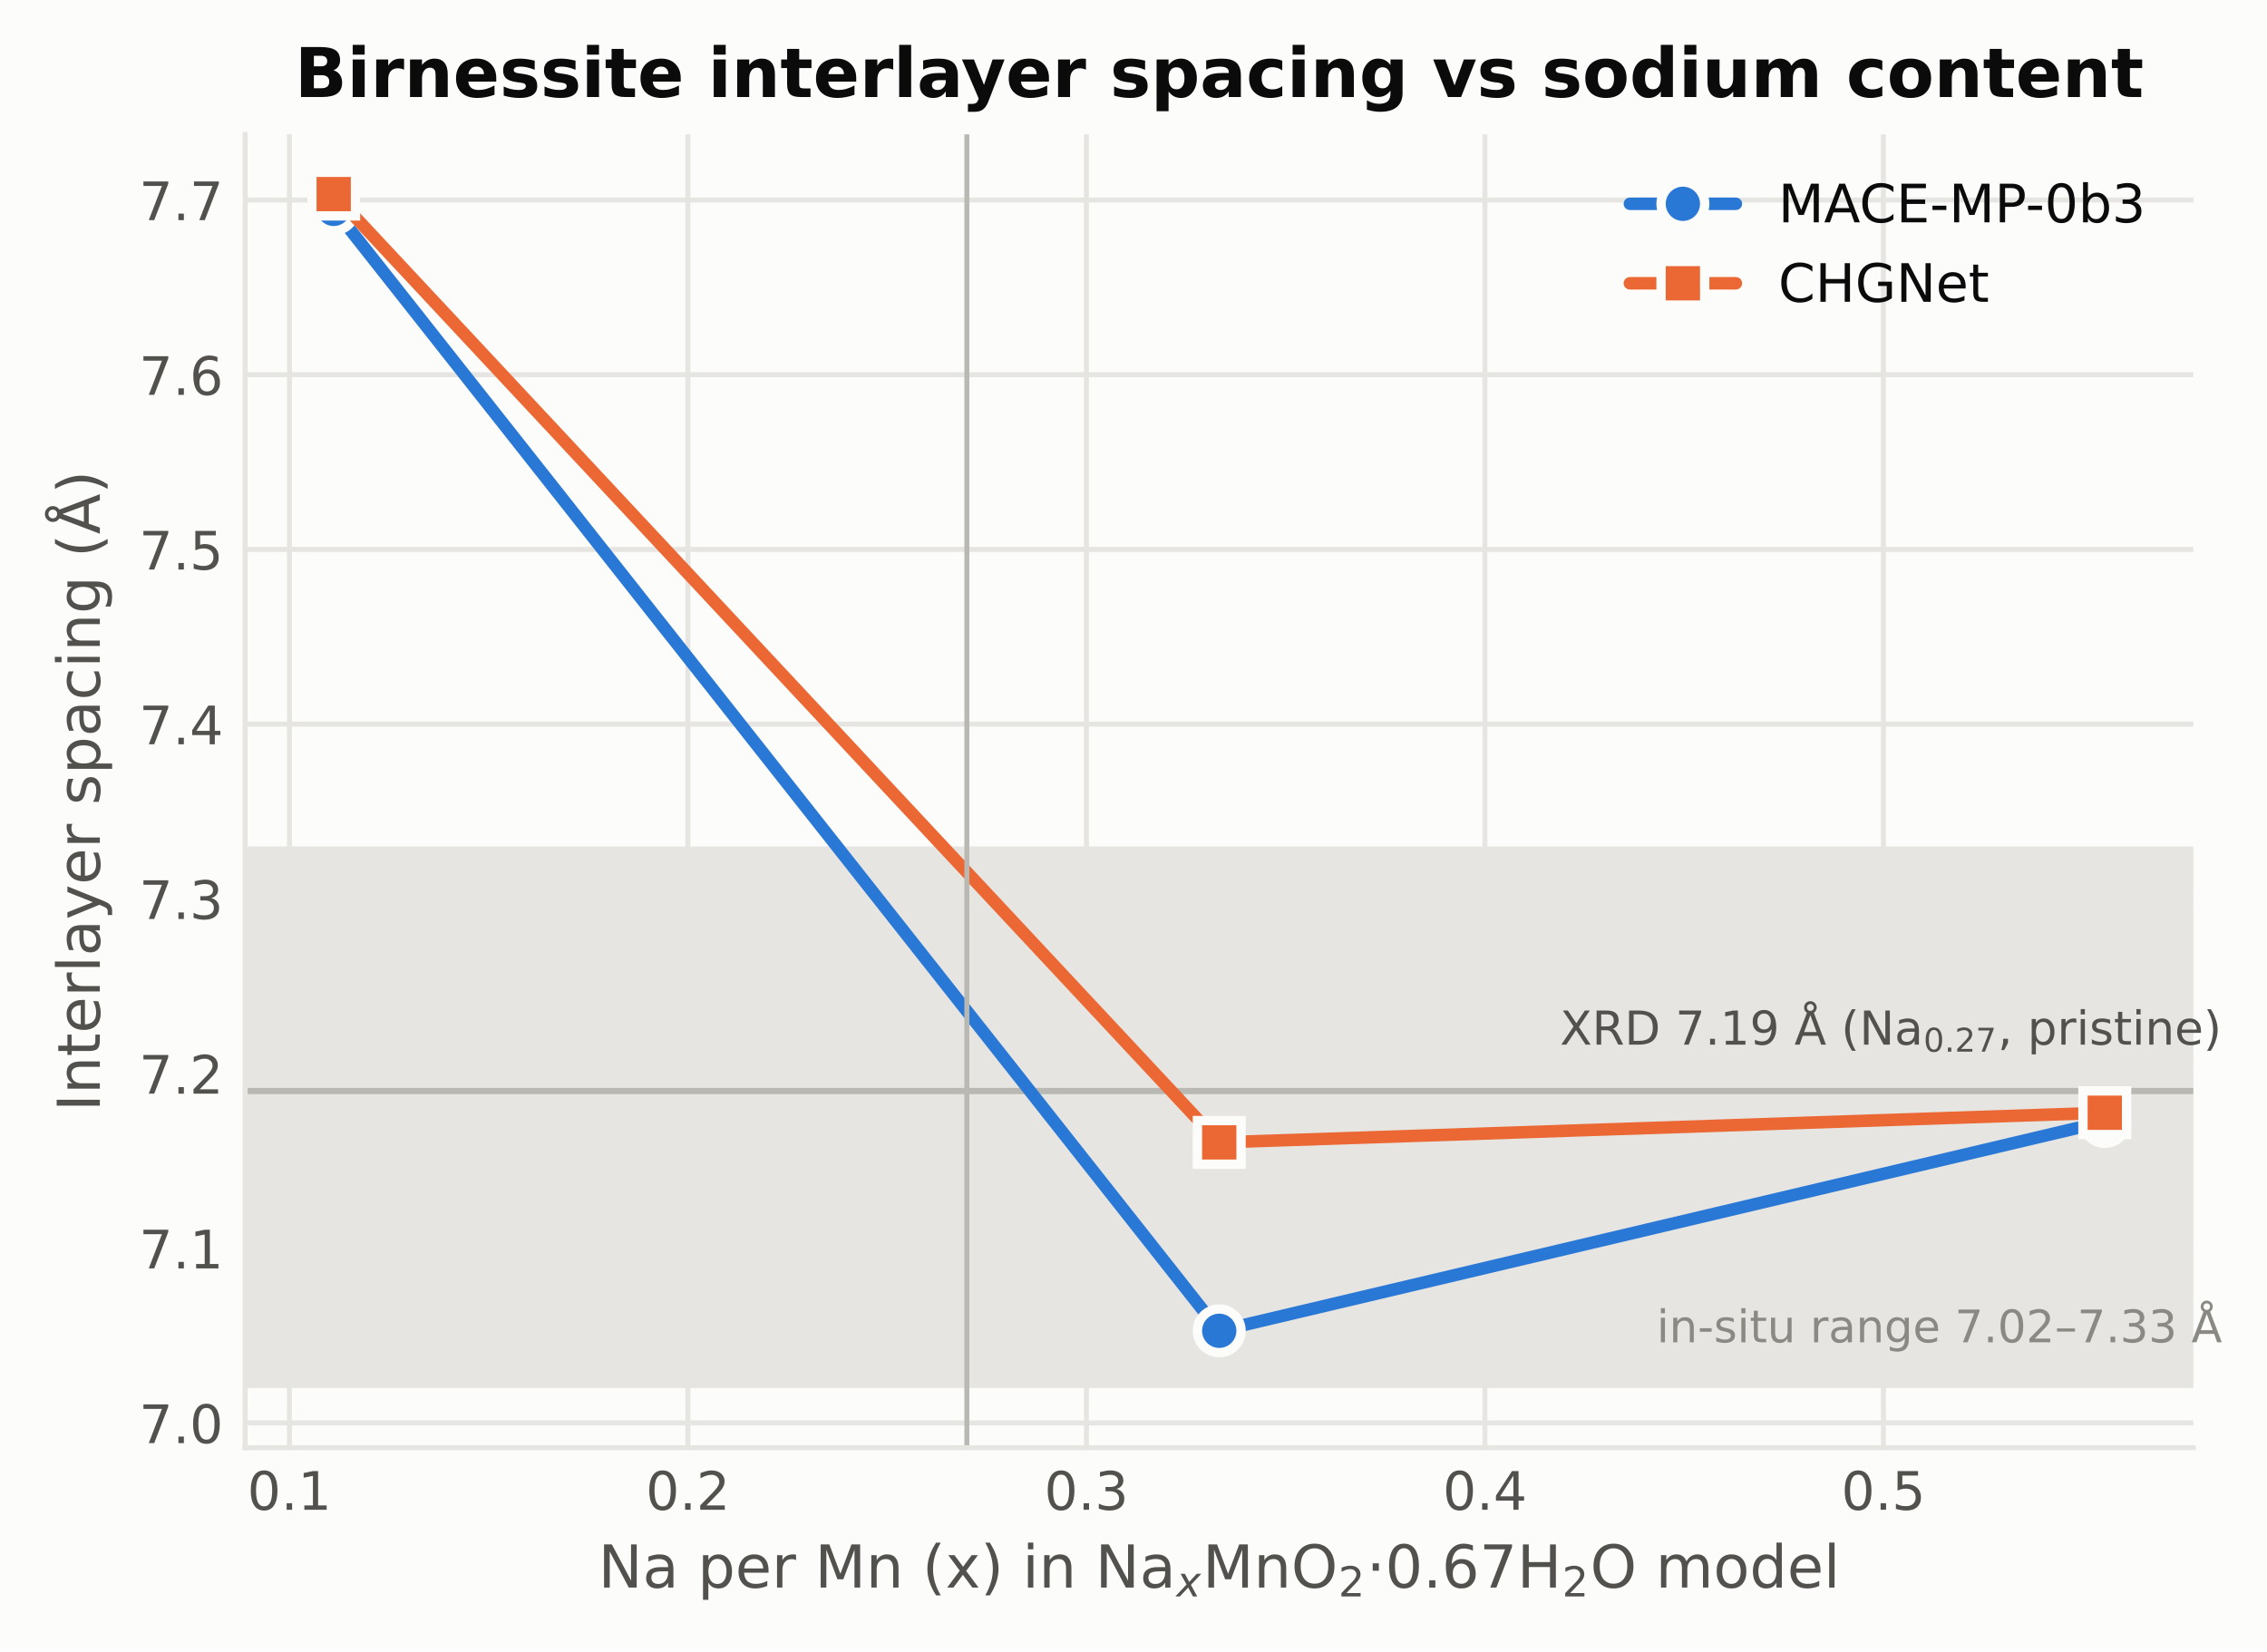
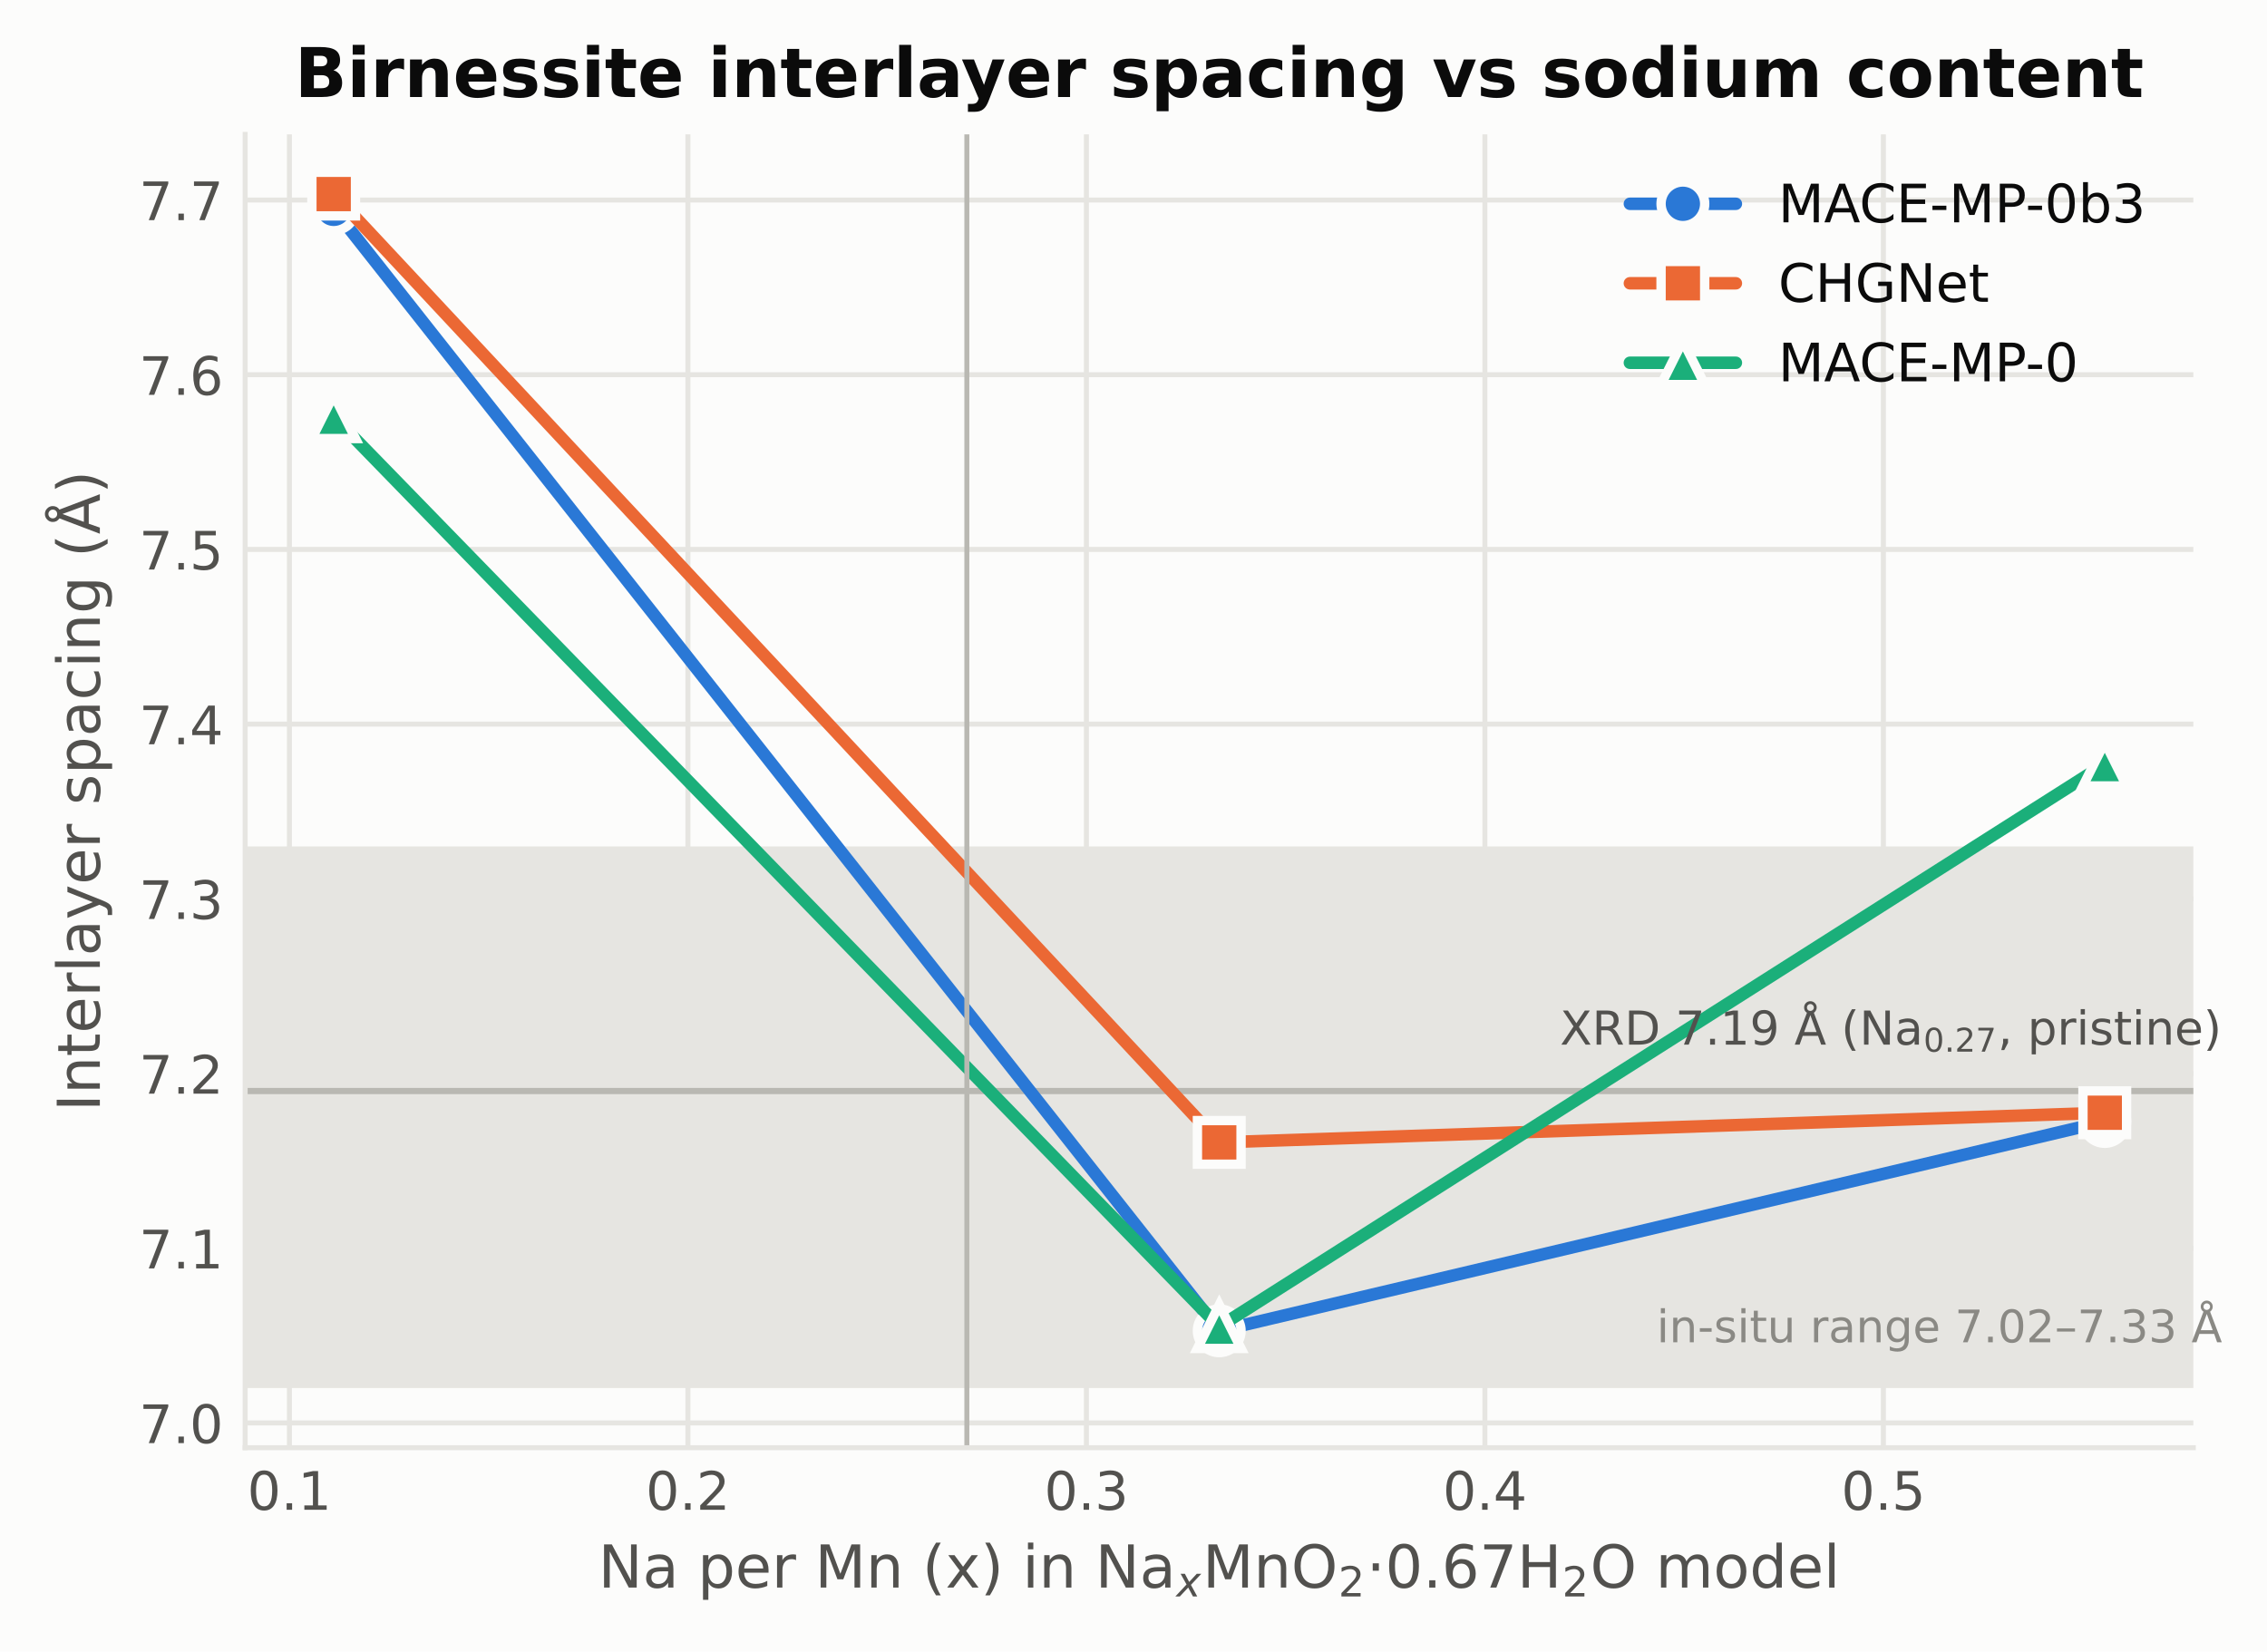
<svg xmlns="http://www.w3.org/2000/svg" xmlns:xlink="http://www.w3.org/1999/xlink" width="363.615pt" height="264.933pt" viewBox="0 0 363.615 264.933" version="1.1">
  <defs>
    <style type="text/css">*{stroke-linejoin: round; stroke-linecap: butt}</style>
  </defs>
  <g id="figure_1">
    <g id="patch_1">
      <path d="M 0 264.933  L 363.615 264.933  L 363.615 0  L 0 0  z " style="fill: #fcfcfb" />
    </g>
    <g id="axes_1">
      <g id="patch_2">
        <path d="M 39.319 232.23  L 351.799 232.23  L 351.799 21.558  L 39.319 21.558  z " style="fill: #fcfcfb" />
      </g>
      <g id="matplotlib.axis_1">
        <g id="xtick_1">
          <g id="line2d_1">
-             <path d="M 46.42 232.23  L 46.42 21.558  " clip-path="url(#p0a8079defb)" style="fill: none; stroke: #e6e5e1; stroke-width: 0.8; stroke-linecap: round" />
+             <path d="M 46.42 232.23  L 46.42 21.558  " clip-path="url(#pa51e680ad2)" style="fill: none; stroke: #e6e5e1; stroke-width: 0.8; stroke-linecap: round" />
          </g>
          <g id="line2d_2" />
          <g id="text_1">
            <text style="font-size: 8.5px; font-family: 'DejaVu Sans'; text-anchor: middle; fill: #52514e" x="46.42" y="242.188" transform="rotate(-0 46.42037 242.1883)">0.1</text>
          </g>
        </g>
        <g id="xtick_2">
          <g id="line2d_3">
-             <path d="M 110.337 232.23  L 110.337 21.558  " clip-path="url(#p0a8079defb)" style="fill: none; stroke: #e6e5e1; stroke-width: 0.8; stroke-linecap: round" />
+             <path d="M 110.337 232.23  L 110.337 21.558  " clip-path="url(#pa51e680ad2)" style="fill: none; stroke: #e6e5e1; stroke-width: 0.8; stroke-linecap: round" />
          </g>
          <g id="line2d_4" />
          <g id="text_2">
            <text style="font-size: 8.5px; font-family: 'DejaVu Sans'; text-anchor: middle; fill: #52514e" x="110.337" y="242.188" transform="rotate(-0 110.3367 242.1883)">0.2</text>
          </g>
        </g>
        <g id="xtick_3">
          <g id="line2d_5">
-             <path d="M 174.253 232.23  L 174.253 21.558  " clip-path="url(#p0a8079defb)" style="fill: none; stroke: #e6e5e1; stroke-width: 0.8; stroke-linecap: round" />
+             <path d="M 174.253 232.23  L 174.253 21.558  " clip-path="url(#pa51e680ad2)" style="fill: none; stroke: #e6e5e1; stroke-width: 0.8; stroke-linecap: round" />
          </g>
          <g id="line2d_6" />
          <g id="text_3">
            <text style="font-size: 8.5px; font-family: 'DejaVu Sans'; text-anchor: middle; fill: #52514e" x="174.253" y="242.188" transform="rotate(-0 174.2531 242.1883)">0.3</text>
          </g>
        </g>
        <g id="xtick_4">
          <g id="line2d_7">
-             <path d="M 238.169 232.23  L 238.169 21.558  " clip-path="url(#p0a8079defb)" style="fill: none; stroke: #e6e5e1; stroke-width: 0.8; stroke-linecap: round" />
+             <path d="M 238.169 232.23  L 238.169 21.558  " clip-path="url(#pa51e680ad2)" style="fill: none; stroke: #e6e5e1; stroke-width: 0.8; stroke-linecap: round" />
          </g>
          <g id="line2d_8" />
          <g id="text_4">
            <text style="font-size: 8.5px; font-family: 'DejaVu Sans'; text-anchor: middle; fill: #52514e" x="238.169" y="242.188" transform="rotate(-0 238.1695 242.1883)">0.4</text>
          </g>
        </g>
        <g id="xtick_5">
          <g id="line2d_9">
-             <path d="M 302.086 232.23  L 302.086 21.558  " clip-path="url(#p0a8079defb)" style="fill: none; stroke: #e6e5e1; stroke-width: 0.8; stroke-linecap: round" />
+             <path d="M 302.086 232.23  L 302.086 21.558  " clip-path="url(#pa51e680ad2)" style="fill: none; stroke: #e6e5e1; stroke-width: 0.8; stroke-linecap: round" />
          </g>
          <g id="line2d_10" />
          <g id="text_5">
            <text style="font-size: 8.5px; font-family: 'DejaVu Sans'; text-anchor: middle; fill: #52514e" x="302.086" y="242.188" transform="rotate(-0 302.0858 242.1883)">0.5</text>
          </g>
        </g>
        <g id="text_6">
          <g style="fill: #52514e" transform="translate(95.95105 255.4503)">
            <text>
              <tspan x="0" y="-0.781" style="font-size: 9.5px; font-family: 'DejaVu Sans'; fill: #52514e">N</tspan>
              <tspan x="7.106" y="-0.781" style="font-size: 9.5px; font-family: 'DejaVu Sans'; fill: #52514e">a</tspan>
              <tspan x="12.928" y="-0.781" style="font-size: 9.5px; font-family: 'DejaVu Sans'; fill: #52514e"> </tspan>
              <tspan x="15.948" y="-0.781" style="font-size: 9.5px; font-family: 'DejaVu Sans'; fill: #52514e">p</tspan>
              <tspan x="21.978" y="-0.781" style="font-size: 9.5px; font-family: 'DejaVu Sans'; fill: #52514e">e</tspan>
              <tspan x="27.823" y="-0.781" style="font-size: 9.5px; font-family: 'DejaVu Sans'; fill: #52514e">r</tspan>
              <tspan x="31.729" y="-0.781" style="font-size: 9.5px; font-family: 'DejaVu Sans'; fill: #52514e"> </tspan>
              <tspan x="34.748" y="-0.781" style="font-size: 9.5px; font-family: 'DejaVu Sans'; fill: #52514e">M</tspan>
              <tspan x="42.945" y="-0.781" style="font-size: 9.5px; font-family: 'DejaVu Sans'; fill: #52514e">n</tspan>
              <tspan x="48.966" y="-0.781" style="font-size: 9.5px; font-family: 'DejaVu Sans'; fill: #52514e"> </tspan>
              <tspan x="51.986" y="-0.781" style="font-size: 9.5px; font-family: 'DejaVu Sans'; fill: #52514e">(</tspan>
              <tspan x="55.692" y="-0.781" style="font-size: 9.5px; font-family: 'DejaVu Sans'; fill: #52514e">x</tspan>
              <tspan x="61.314" y="-0.781" style="font-size: 9.5px; font-family: 'DejaVu Sans'; fill: #52514e">)</tspan>
              <tspan x="65.02" y="-0.781" style="font-size: 9.5px; font-family: 'DejaVu Sans'; fill: #52514e"> </tspan>
              <tspan x="68.04" y="-0.781" style="font-size: 9.5px; font-family: 'DejaVu Sans'; fill: #52514e">i</tspan>
              <tspan x="70.679" y="-0.781" style="font-size: 9.5px; font-family: 'DejaVu Sans'; fill: #52514e">n</tspan>
              <tspan x="76.7" y="-0.781" style="font-size: 9.5px; font-family: 'DejaVu Sans'; fill: #52514e"> </tspan>
              <tspan x="79.72" y="-0.781" style="font-size: 9.5px; font-family: 'DejaVu Sans'; fill: #52514e">N</tspan>
              <tspan x="86.827" y="-0.781" style="font-size: 9.5px; font-family: 'DejaVu Sans'; fill: #52514e">a</tspan>
              <tspan x="96.934" y="-0.781" style="font-size: 9.5px; font-family: 'DejaVu Sans'; fill: #52514e">M</tspan>
              <tspan x="105.131" y="-0.781" style="font-size: 9.5px; font-family: 'DejaVu Sans'; fill: #52514e">n</tspan>
              <tspan x="111.152" y="-0.781" style="font-size: 9.5px; font-family: 'DejaVu Sans'; fill: #52514e">O</tspan>
              <tspan x="123.211" y="-0.781" style="font-size: 9.5px; font-family: 'DejaVu Sans'; fill: #52514e">·</tspan>
              <tspan x="126.231" y="-0.781" style="font-size: 9.5px; font-family: 'DejaVu Sans'; fill: #52514e">0</tspan>
              <tspan x="132.275" y="-0.781" style="font-size: 9.5px; font-family: 'DejaVu Sans'; fill: #52514e">.</tspan>
              <tspan x="135.295" y="-0.781" style="font-size: 9.5px; font-family: 'DejaVu Sans'; fill: #52514e">6</tspan>
              <tspan x="141.339" y="-0.781" style="font-size: 9.5px; font-family: 'DejaVu Sans'; fill: #52514e">7</tspan>
              <tspan x="147.383" y="-0.781" style="font-size: 9.5px; font-family: 'DejaVu Sans'; fill: #52514e">H</tspan>
              <tspan x="159.108" y="-0.781" style="font-size: 9.5px; font-family: 'DejaVu Sans'; fill: #52514e">O</tspan>
              <tspan x="166.586" y="-0.781" style="font-size: 9.5px; font-family: 'DejaVu Sans'; fill: #52514e"> </tspan>
              <tspan x="169.606" y="-0.781" style="font-size: 9.5px; font-family: 'DejaVu Sans'; fill: #52514e">m</tspan>
              <tspan x="178.86" y="-0.781" style="font-size: 9.5px; font-family: 'DejaVu Sans'; fill: #52514e">o</tspan>
              <tspan x="184.672" y="-0.781" style="font-size: 9.5px; font-family: 'DejaVu Sans'; fill: #52514e">d</tspan>
              <tspan x="190.702" y="-0.781" style="font-size: 9.5px; font-family: 'DejaVu Sans'; fill: #52514e">e</tspan>
              <tspan x="196.547" y="-0.781" style="font-size: 9.5px; font-family: 'DejaVu Sans'; fill: #52514e">l</tspan>
              <tspan x="92.739" y="0.644" style="font-style: oblique; font-size: 6.65px; font-family: 'DejaVu Sans'; fill: #52514e">x</tspan>
              <tspan x="118.72" y="0.644" style="font-size: 6.65px; font-family: 'DejaVu Sans'; fill: #52514e">2</tspan>
              <tspan x="154.618" y="0.644" style="font-size: 6.65px; font-family: 'DejaVu Sans'; fill: #52514e">2</tspan>
            </text>
          </g>
        </g>
      </g>
      <g id="matplotlib.axis_2">
        <g id="ytick_1">
          <g id="line2d_11">
-             <path d="M 39.319 228.259  L 351.799 228.259  " clip-path="url(#p0a8079defb)" style="fill: none; stroke: #e6e5e1; stroke-width: 0.8; stroke-linecap: round" />
+             <path d="M 39.319 228.259  L 351.799 228.259  " clip-path="url(#pa51e680ad2)" style="fill: none; stroke: #e6e5e1; stroke-width: 0.8; stroke-linecap: round" />
          </g>
          <g id="line2d_12" />
          <g id="text_7">
            <text style="font-size: 8.5px; font-family: 'DejaVu Sans'; text-anchor: end; fill: #52514e" x="35.819" y="231.488" transform="rotate(-0 35.81856 231.4883)">7.0</text>
          </g>
        </g>
        <g id="ytick_2">
          <g id="line2d_13">
-             <path d="M 39.319 200.234  L 351.799 200.234  " clip-path="url(#p0a8079defb)" style="fill: none; stroke: #e6e5e1; stroke-width: 0.8; stroke-linecap: round" />
+             <path d="M 39.319 200.234  L 351.799 200.234  " clip-path="url(#pa51e680ad2)" style="fill: none; stroke: #e6e5e1; stroke-width: 0.8; stroke-linecap: round" />
          </g>
          <g id="line2d_14" />
          <g id="text_8">
            <text style="font-size: 8.5px; font-family: 'DejaVu Sans'; text-anchor: end; fill: #52514e" x="35.819" y="203.463" transform="rotate(-0 35.81856 203.4633)">7.1</text>
          </g>
        </g>
        <g id="ytick_3">
          <g id="line2d_15">
-             <path d="M 39.319 172.209  L 351.799 172.209  " clip-path="url(#p0a8079defb)" style="fill: none; stroke: #e6e5e1; stroke-width: 0.8; stroke-linecap: round" />
+             <path d="M 39.319 172.209  L 351.799 172.209  " clip-path="url(#pa51e680ad2)" style="fill: none; stroke: #e6e5e1; stroke-width: 0.8; stroke-linecap: round" />
          </g>
          <g id="line2d_16" />
          <g id="text_9">
            <text style="font-size: 8.5px; font-family: 'DejaVu Sans'; text-anchor: end; fill: #52514e" x="35.819" y="175.438" transform="rotate(-0 35.81856 175.4383)">7.2</text>
          </g>
        </g>
        <g id="ytick_4">
          <g id="line2d_17">
-             <path d="M 39.319 144.184  L 351.799 144.184  " clip-path="url(#p0a8079defb)" style="fill: none; stroke: #e6e5e1; stroke-width: 0.8; stroke-linecap: round" />
+             <path d="M 39.319 144.184  L 351.799 144.184  " clip-path="url(#pa51e680ad2)" style="fill: none; stroke: #e6e5e1; stroke-width: 0.8; stroke-linecap: round" />
          </g>
          <g id="line2d_18" />
          <g id="text_10">
            <text style="font-size: 8.5px; font-family: 'DejaVu Sans'; text-anchor: end; fill: #52514e" x="35.819" y="147.413" transform="rotate(-0 35.81856 147.4133)">7.3</text>
          </g>
        </g>
        <g id="ytick_5">
          <g id="line2d_19">
-             <path d="M 39.319 116.159  L 351.799 116.159  " clip-path="url(#p0a8079defb)" style="fill: none; stroke: #e6e5e1; stroke-width: 0.8; stroke-linecap: round" />
+             <path d="M 39.319 116.159  L 351.799 116.159  " clip-path="url(#pa51e680ad2)" style="fill: none; stroke: #e6e5e1; stroke-width: 0.8; stroke-linecap: round" />
          </g>
          <g id="line2d_20" />
          <g id="text_11">
            <text style="font-size: 8.5px; font-family: 'DejaVu Sans'; text-anchor: end; fill: #52514e" x="35.819" y="119.388" transform="rotate(-0 35.81856 119.3883)">7.4</text>
          </g>
        </g>
        <g id="ytick_6">
          <g id="line2d_21">
-             <path d="M 39.319 88.134  L 351.799 88.134  " clip-path="url(#p0a8079defb)" style="fill: none; stroke: #e6e5e1; stroke-width: 0.8; stroke-linecap: round" />
+             <path d="M 39.319 88.134  L 351.799 88.134  " clip-path="url(#pa51e680ad2)" style="fill: none; stroke: #e6e5e1; stroke-width: 0.8; stroke-linecap: round" />
          </g>
          <g id="line2d_22" />
          <g id="text_12">
            <text style="font-size: 8.5px; font-family: 'DejaVu Sans'; text-anchor: end; fill: #52514e" x="35.819" y="91.363" transform="rotate(-0 35.81856 91.36335)">7.5</text>
          </g>
        </g>
        <g id="ytick_7">
          <g id="line2d_23">
-             <path d="M 39.319 60.109  L 351.799 60.109  " clip-path="url(#p0a8079defb)" style="fill: none; stroke: #e6e5e1; stroke-width: 0.8; stroke-linecap: round" />
+             <path d="M 39.319 60.109  L 351.799 60.109  " clip-path="url(#pa51e680ad2)" style="fill: none; stroke: #e6e5e1; stroke-width: 0.8; stroke-linecap: round" />
          </g>
          <g id="line2d_24" />
          <g id="text_13">
            <text style="font-size: 8.5px; font-family: 'DejaVu Sans'; text-anchor: end; fill: #52514e" x="35.819" y="63.338" transform="rotate(-0 35.81856 63.33837)">7.6</text>
          </g>
        </g>
        <g id="ytick_8">
          <g id="line2d_25">
-             <path d="M 39.319 32.084  L 351.799 32.084  " clip-path="url(#p0a8079defb)" style="fill: none; stroke: #e6e5e1; stroke-width: 0.8; stroke-linecap: round" />
+             <path d="M 39.319 32.084  L 351.799 32.084  " clip-path="url(#pa51e680ad2)" style="fill: none; stroke: #e6e5e1; stroke-width: 0.8; stroke-linecap: round" />
          </g>
          <g id="line2d_26" />
          <g id="text_14">
            <text style="font-size: 8.5px; font-family: 'DejaVu Sans'; text-anchor: end; fill: #52514e" x="35.819" y="35.313" transform="rotate(-0 35.81856 35.31338)">7.7</text>
          </g>
        </g>
        <g id="text_15">
          <text style="font-size: 9.5px; font-family: 'DejaVu Sans'; text-anchor: middle; fill: #52514e" x="16.019" y="126.894" transform="rotate(-90 16.01867 126.8943)">Interlayer spacing (Å)</text>
        </g>
      </g>
      <g id="patch_3">
-         <path d="M 39.319 222.654  L 351.799 222.654  L 351.799 135.777  L 39.319 135.777  z " clip-path="url(#p0a8079defb)" style="fill: #e6e5e1" />
+         <path d="M 39.319 222.654  L 351.799 222.654  L 351.799 135.777  L 39.319 135.777  z " clip-path="url(#pa51e680ad2)" style="fill: #e6e5e1" />
      </g>
      <g id="line2d_27">
-         <path d="M 39.319 175.012  L 351.799 175.012  " clip-path="url(#p0a8079defb)" style="fill: none; stroke: #b9b8b2; stroke-linecap: round" />
+         <path d="M 39.319 175.012  L 351.799 175.012  " clip-path="url(#pa51e680ad2)" style="fill: none; stroke: #b9b8b2; stroke-linecap: round" />
      </g>
      <g id="line2d_28">
-         <path d="M 53.522 33.507  L 195.559 213.477  L 337.595 179.899  " clip-path="url(#p0a8079defb)" style="fill: none; stroke: #2a78d6; stroke-width: 2; stroke-linecap: round" />
+         <path d="M 53.522 33.507  L 195.559 213.477  L 337.595 179.899  " clip-path="url(#pa51e680ad2)" style="fill: none; stroke: #2a78d6; stroke-width: 2; stroke-linecap: round" />
        <defs>
-           <path id="m3a7f67c934" d="M 0 3.5  C 0.928 3.5 1.819 3.131 2.475 2.475  C 3.131 1.819 3.5 0.928 3.5 0  C 3.5 -0.928 3.131 -1.819 2.475 -2.475  C 1.819 -3.131 0.928 -3.5 0 -3.5  C -0.928 -3.5 -1.819 -3.131 -2.475 -2.475  C -3.131 -1.819 -3.5 -0.928 -3.5 0  C -3.5 0.928 -3.131 1.819 -2.475 2.475  C -1.819 3.131 -0.928 3.5 0 3.5  z " style="stroke: #fcfcfb; stroke-width: 1.5" />
+           <path id="mad81359664" d="M 0 3.5  C 0.928 3.5 1.819 3.131 2.475 2.475  C 3.131 1.819 3.5 0.928 3.5 0  C 3.5 -0.928 3.131 -1.819 2.475 -2.475  C 1.819 -3.131 0.928 -3.5 0 -3.5  C -0.928 -3.5 -1.819 -3.131 -2.475 -2.475  C -3.131 -1.819 -3.5 -0.928 -3.5 0  C -3.5 0.928 -3.131 1.819 -2.475 2.475  C -1.819 3.131 -0.928 3.5 0 3.5  z " style="stroke: #fcfcfb; stroke-width: 1.5" />
        </defs>
-         <g clip-path="url(#p0a8079defb)">
-           <use xlink:href="#m3a7f67c934" x="53.522" y="33.507" style="fill: #2a78d6; stroke: #fcfcfb; stroke-width: 1.5" />
-           <use xlink:href="#m3a7f67c934" x="195.559" y="213.477" style="fill: #2a78d6; stroke: #fcfcfb; stroke-width: 1.5" />
-           <use xlink:href="#m3a7f67c934" x="337.595" y="179.899" style="fill: #2a78d6; stroke: #fcfcfb; stroke-width: 1.5" />
+         <g clip-path="url(#pa51e680ad2)">
+           <use xlink:href="#mad81359664" x="53.522" y="33.507" style="fill: #2a78d6; stroke: #fcfcfb; stroke-width: 1.5" />
+           <use xlink:href="#mad81359664" x="195.559" y="213.477" style="fill: #2a78d6; stroke: #fcfcfb; stroke-width: 1.5" />
+           <use xlink:href="#mad81359664" x="337.595" y="179.899" style="fill: #2a78d6; stroke: #fcfcfb; stroke-width: 1.5" />
        </g>
      </g>
      <g id="line2d_29">
-         <path d="M 53.522 31.134  L 195.559 183.255  L 337.595 178.498  " clip-path="url(#p0a8079defb)" style="fill: none; stroke: #eb6834; stroke-width: 2; stroke-linecap: round" />
+         <path d="M 53.522 31.134  L 195.559 183.255  L 337.595 178.498  " clip-path="url(#pa51e680ad2)" style="fill: none; stroke: #eb6834; stroke-width: 2; stroke-linecap: round" />
        <defs>
-           <path id="m885f8a1d80" d="M -3.5 3.5  L 3.5 3.5  L 3.5 -3.5  L -3.5 -3.5  z " style="stroke: #fcfcfb; stroke-width: 1.5; stroke-linejoin: miter" />
+           <path id="m431a186682" d="M -3.5 3.5  L 3.5 3.5  L 3.5 -3.5  L -3.5 -3.5  z " style="stroke: #fcfcfb; stroke-width: 1.5; stroke-linejoin: miter" />
        </defs>
-         <g clip-path="url(#p0a8079defb)">
-           <use xlink:href="#m885f8a1d80" x="53.522" y="31.134" style="fill: #eb6834; stroke: #fcfcfb; stroke-width: 1.5; stroke-linejoin: miter" />
-           <use xlink:href="#m885f8a1d80" x="195.559" y="183.255" style="fill: #eb6834; stroke: #fcfcfb; stroke-width: 1.5; stroke-linejoin: miter" />
-           <use xlink:href="#m885f8a1d80" x="337.595" y="178.498" style="fill: #eb6834; stroke: #fcfcfb; stroke-width: 1.5; stroke-linejoin: miter" />
+         <g clip-path="url(#pa51e680ad2)">
+           <use xlink:href="#m431a186682" x="53.522" y="31.134" style="fill: #eb6834; stroke: #fcfcfb; stroke-width: 1.5; stroke-linejoin: miter" />
+           <use xlink:href="#m431a186682" x="195.559" y="183.255" style="fill: #eb6834; stroke: #fcfcfb; stroke-width: 1.5; stroke-linejoin: miter" />
+           <use xlink:href="#m431a186682" x="337.595" y="178.498" style="fill: #eb6834; stroke: #fcfcfb; stroke-width: 1.5; stroke-linejoin: miter" />
        </g>
      </g>
      <g id="line2d_30">
-         <path d="M 155.078 232.23  L 155.078 21.558  " clip-path="url(#p0a8079defb)" style="fill: none; stroke: #b9b8b2; stroke-width: 0.8; stroke-linecap: round" />
+         <path d="M 53.522 66.852  L 195.559 212.815  L 337.595 122.58  " clip-path="url(#pa51e680ad2)" style="fill: none; stroke: #1baf7a; stroke-width: 2; stroke-linecap: round" />
+         <defs>
+           <path id="m97dcee4b48" d="M 0 -3.5  L -3.5 3.5  L 3.5 3.5  z " style="stroke: #fcfcfb; stroke-width: 1.5; stroke-linejoin: miter" />
+         </defs>
+         <g clip-path="url(#pa51e680ad2)">
+           <use xlink:href="#m97dcee4b48" x="53.522" y="66.852" style="fill: #1baf7a; stroke: #fcfcfb; stroke-width: 1.5; stroke-linejoin: miter" />
+           <use xlink:href="#m97dcee4b48" x="195.559" y="212.815" style="fill: #1baf7a; stroke: #fcfcfb; stroke-width: 1.5; stroke-linejoin: miter" />
+           <use xlink:href="#m97dcee4b48" x="337.595" y="122.58" style="fill: #1baf7a; stroke: #fcfcfb; stroke-width: 1.5; stroke-linejoin: miter" />
+         </g>
+       </g>
+       <g id="line2d_31">
+         <path d="M 155.078 232.23  L 155.078 21.558  " clip-path="url(#pa51e680ad2)" style="fill: none; stroke: #b9b8b2; stroke-width: 0.8; stroke-linecap: round" />
      </g>
      <g id="patch_4">
        <path d="M 39.319 232.23  L 39.319 21.558  " style="fill: none; stroke: #e6e5e1; stroke-width: 0.8; stroke-linejoin: miter; stroke-linecap: square" />
      </g>
      <g id="patch_5">
        <path d="M 39.319 232.23  L 351.799 232.23  " style="fill: none; stroke: #e6e5e1; stroke-width: 0.8; stroke-linejoin: miter; stroke-linecap: square" />
      </g>
      <g id="text_16">
        <g style="fill: #52514e" transform="translate(250.2147 167.6051)">
          <text>
            <tspan x="0" y="-0.031" style="font-size: 7.5px; font-family: 'DejaVu Sans'; fill: #52514e">X</tspan>
            <tspan x="5.138" y="-0.031" style="font-size: 7.5px; font-family: 'DejaVu Sans'; fill: #52514e">R</tspan>
            <tspan x="10.349" y="-0.031" style="font-size: 7.5px; font-family: 'DejaVu Sans'; fill: #52514e">D</tspan>
            <tspan x="16.124" y="-0.031" style="font-size: 7.5px; font-family: 'DejaVu Sans'; fill: #52514e"> </tspan>
            <tspan x="18.508" y="-0.031" style="font-size: 7.5px; font-family: 'DejaVu Sans'; fill: #52514e">7</tspan>
            <tspan x="23.28" y="-0.031" style="font-size: 7.5px; font-family: 'DejaVu Sans'; fill: #52514e">.</tspan>
            <tspan x="25.664" y="-0.031" style="font-size: 7.5px; font-family: 'DejaVu Sans'; fill: #52514e">1</tspan>
            <tspan x="30.436" y="-0.031" style="font-size: 7.5px; font-family: 'DejaVu Sans'; fill: #52514e">9</tspan>
            <tspan x="35.208" y="-0.031" style="font-size: 7.5px; font-family: 'DejaVu Sans'; fill: #52514e"> </tspan>
            <tspan x="37.592" y="-0.031" style="font-size: 7.5px; font-family: 'DejaVu Sans'; fill: #52514e">Å</tspan>
            <tspan x="42.722" y="-0.031" style="font-size: 7.5px; font-family: 'DejaVu Sans'; fill: #52514e"> </tspan>
            <tspan x="45.106" y="-0.031" style="font-size: 7.5px; font-family: 'DejaVu Sans'; fill: #52514e">(</tspan>
            <tspan x="48.032" y="-0.031" style="font-size: 7.5px; font-family: 'DejaVu Sans'; fill: #52514e">N</tspan>
            <tspan x="53.643" y="-0.031" style="font-size: 7.5px; font-family: 'DejaVu Sans'; fill: #52514e">a</tspan>
            <tspan x="70.205" y="-0.031" style="font-size: 7.5px; font-family: 'DejaVu Sans'; fill: #52514e">,</tspan>
            <tspan x="72.589" y="-0.031" style="font-size: 7.5px; font-family: 'DejaVu Sans'; fill: #52514e"> </tspan>
            <tspan x="74.973" y="-0.031" style="font-size: 7.5px; font-family: 'DejaVu Sans'; fill: #52514e">p</tspan>
            <tspan x="79.734" y="-0.031" style="font-size: 7.5px; font-family: 'DejaVu Sans'; fill: #52514e">r</tspan>
            <tspan x="82.817" y="-0.031" style="font-size: 7.5px; font-family: 'DejaVu Sans'; fill: #52514e">i</tspan>
            <tspan x="84.901" y="-0.031" style="font-size: 7.5px; font-family: 'DejaVu Sans'; fill: #52514e">s</tspan>
            <tspan x="88.808" y="-0.031" style="font-size: 7.5px; font-family: 'DejaVu Sans'; fill: #52514e">t</tspan>
            <tspan x="91.749" y="-0.031" style="font-size: 7.5px; font-family: 'DejaVu Sans'; fill: #52514e">i</tspan>
            <tspan x="93.833" y="-0.031" style="font-size: 7.5px; font-family: 'DejaVu Sans'; fill: #52514e">n</tspan>
            <tspan x="98.586" y="-0.031" style="font-size: 7.5px; font-family: 'DejaVu Sans'; fill: #52514e">e</tspan>
            <tspan x="103.2" y="-0.031" style="font-size: 7.5px; font-family: 'DejaVu Sans'; fill: #52514e">)</tspan>
            <tspan x="58.31" y="1.094" style="font-size: 5.25px; font-family: 'DejaVu Sans'; fill: #52514e">0</tspan>
            <tspan x="61.651" y="1.094" style="font-size: 5.25px; font-family: 'DejaVu Sans'; fill: #52514e">.</tspan>
            <tspan x="63.319" y="1.094" style="font-size: 5.25px; font-family: 'DejaVu Sans'; fill: #52514e">2</tspan>
            <tspan x="66.66" y="1.094" style="font-size: 5.25px; font-family: 'DejaVu Sans'; fill: #52514e">7</tspan>
          </text>
        </g>
      </g>
      <g id="text_17">
        <text style="font-size: 7.2px; font-family: 'DejaVu Sans'; text-anchor: end; fill: #8a8984" x="356.415" y="215.32" transform="rotate(-0 356.4147 215.3196)">in-situ range 7.02–7.33 Å</text>
      </g>
      <g id="text_18">
-         <text style="font-weight: 600; font-size: 11px; font-family: 'DejaVu Sans'; text-anchor: middle; fill: #0b0b0b" x="195.559" y="15.558" transform="rotate(-0 195.5586 15.55828)">Birnessite interlayer spacing vs sodium content</text>
+         <text style="font-weight: 700; font-size: 11px; font-family: 'DejaVu Sans'; text-anchor: middle; fill: #0b0b0b" x="195.559" y="15.558" transform="rotate(-0 195.5586 15.55828)">Birnessite interlayer spacing vs sodium content</text>
      </g>
      <g id="legend_1">
-         <g id="line2d_31">
+         <g id="line2d_32">
          <path d="M 261.425 32.692  L 269.925 32.692  L 278.425 32.692  " style="fill: none; stroke: #2a78d6; stroke-width: 2; stroke-linecap: round" />
          <g>
-             <use xlink:href="#m3a7f67c934" x="269.925" y="32.692" style="fill: #2a78d6; stroke: #fcfcfb; stroke-width: 1.5" />
+             <use xlink:href="#mad81359664" x="269.925" y="32.692" style="fill: #2a78d6; stroke: #fcfcfb; stroke-width: 1.5" />
          </g>
        </g>
        <g id="text_19">
          <text style="font-size: 8.5px; font-family: 'DejaVu Sans'; text-anchor: start; fill: #0b0b0b" x="285.225" y="35.667" transform="rotate(-0 285.225 35.66695)">MACE-MP-0b3</text>
        </g>
-         <g id="line2d_32">
+         <g id="line2d_33">
          <path d="M 261.425 45.443  L 269.925 45.443  L 278.425 45.443  " style="fill: none; stroke: #eb6834; stroke-width: 2; stroke-linecap: round" />
          <g>
-             <use xlink:href="#m885f8a1d80" x="269.925" y="45.443" style="fill: #eb6834; stroke: #fcfcfb; stroke-width: 1.5; stroke-linejoin: miter" />
+             <use xlink:href="#m431a186682" x="269.925" y="45.443" style="fill: #eb6834; stroke: #fcfcfb; stroke-width: 1.5; stroke-linejoin: miter" />
          </g>
        </g>
        <g id="text_20">
          <text style="font-size: 8.5px; font-family: 'DejaVu Sans'; text-anchor: start; fill: #0b0b0b" x="285.225" y="48.418" transform="rotate(-0 285.225 48.41762)">CHGNet</text>
+         </g>
+         <g id="line2d_34">
+           <path d="M 261.425 58.193  L 269.925 58.193  L 278.425 58.193  " style="fill: none; stroke: #1baf7a; stroke-width: 2; stroke-linecap: round" />
+           <g>
+             <use xlink:href="#m97dcee4b48" x="269.925" y="58.193" style="fill: #1baf7a; stroke: #fcfcfb; stroke-width: 1.5; stroke-linejoin: miter" />
+           </g>
+         </g>
+         <g id="text_21">
+           <text style="font-size: 8.5px; font-family: 'DejaVu Sans'; text-anchor: start; fill: #0b0b0b" x="285.225" y="61.168" transform="rotate(-0 285.225 61.16828)">MACE-MP-0</text>
        </g>
      </g>
    </g>
  </g>
  <defs>
-     <clipPath id="p0a8079defb">
+     <clipPath id="pa51e680ad2">
      <rect x="39.319" y="21.558" width="312.48" height="210.672" />
    </clipPath>
  </defs>
</svg>
